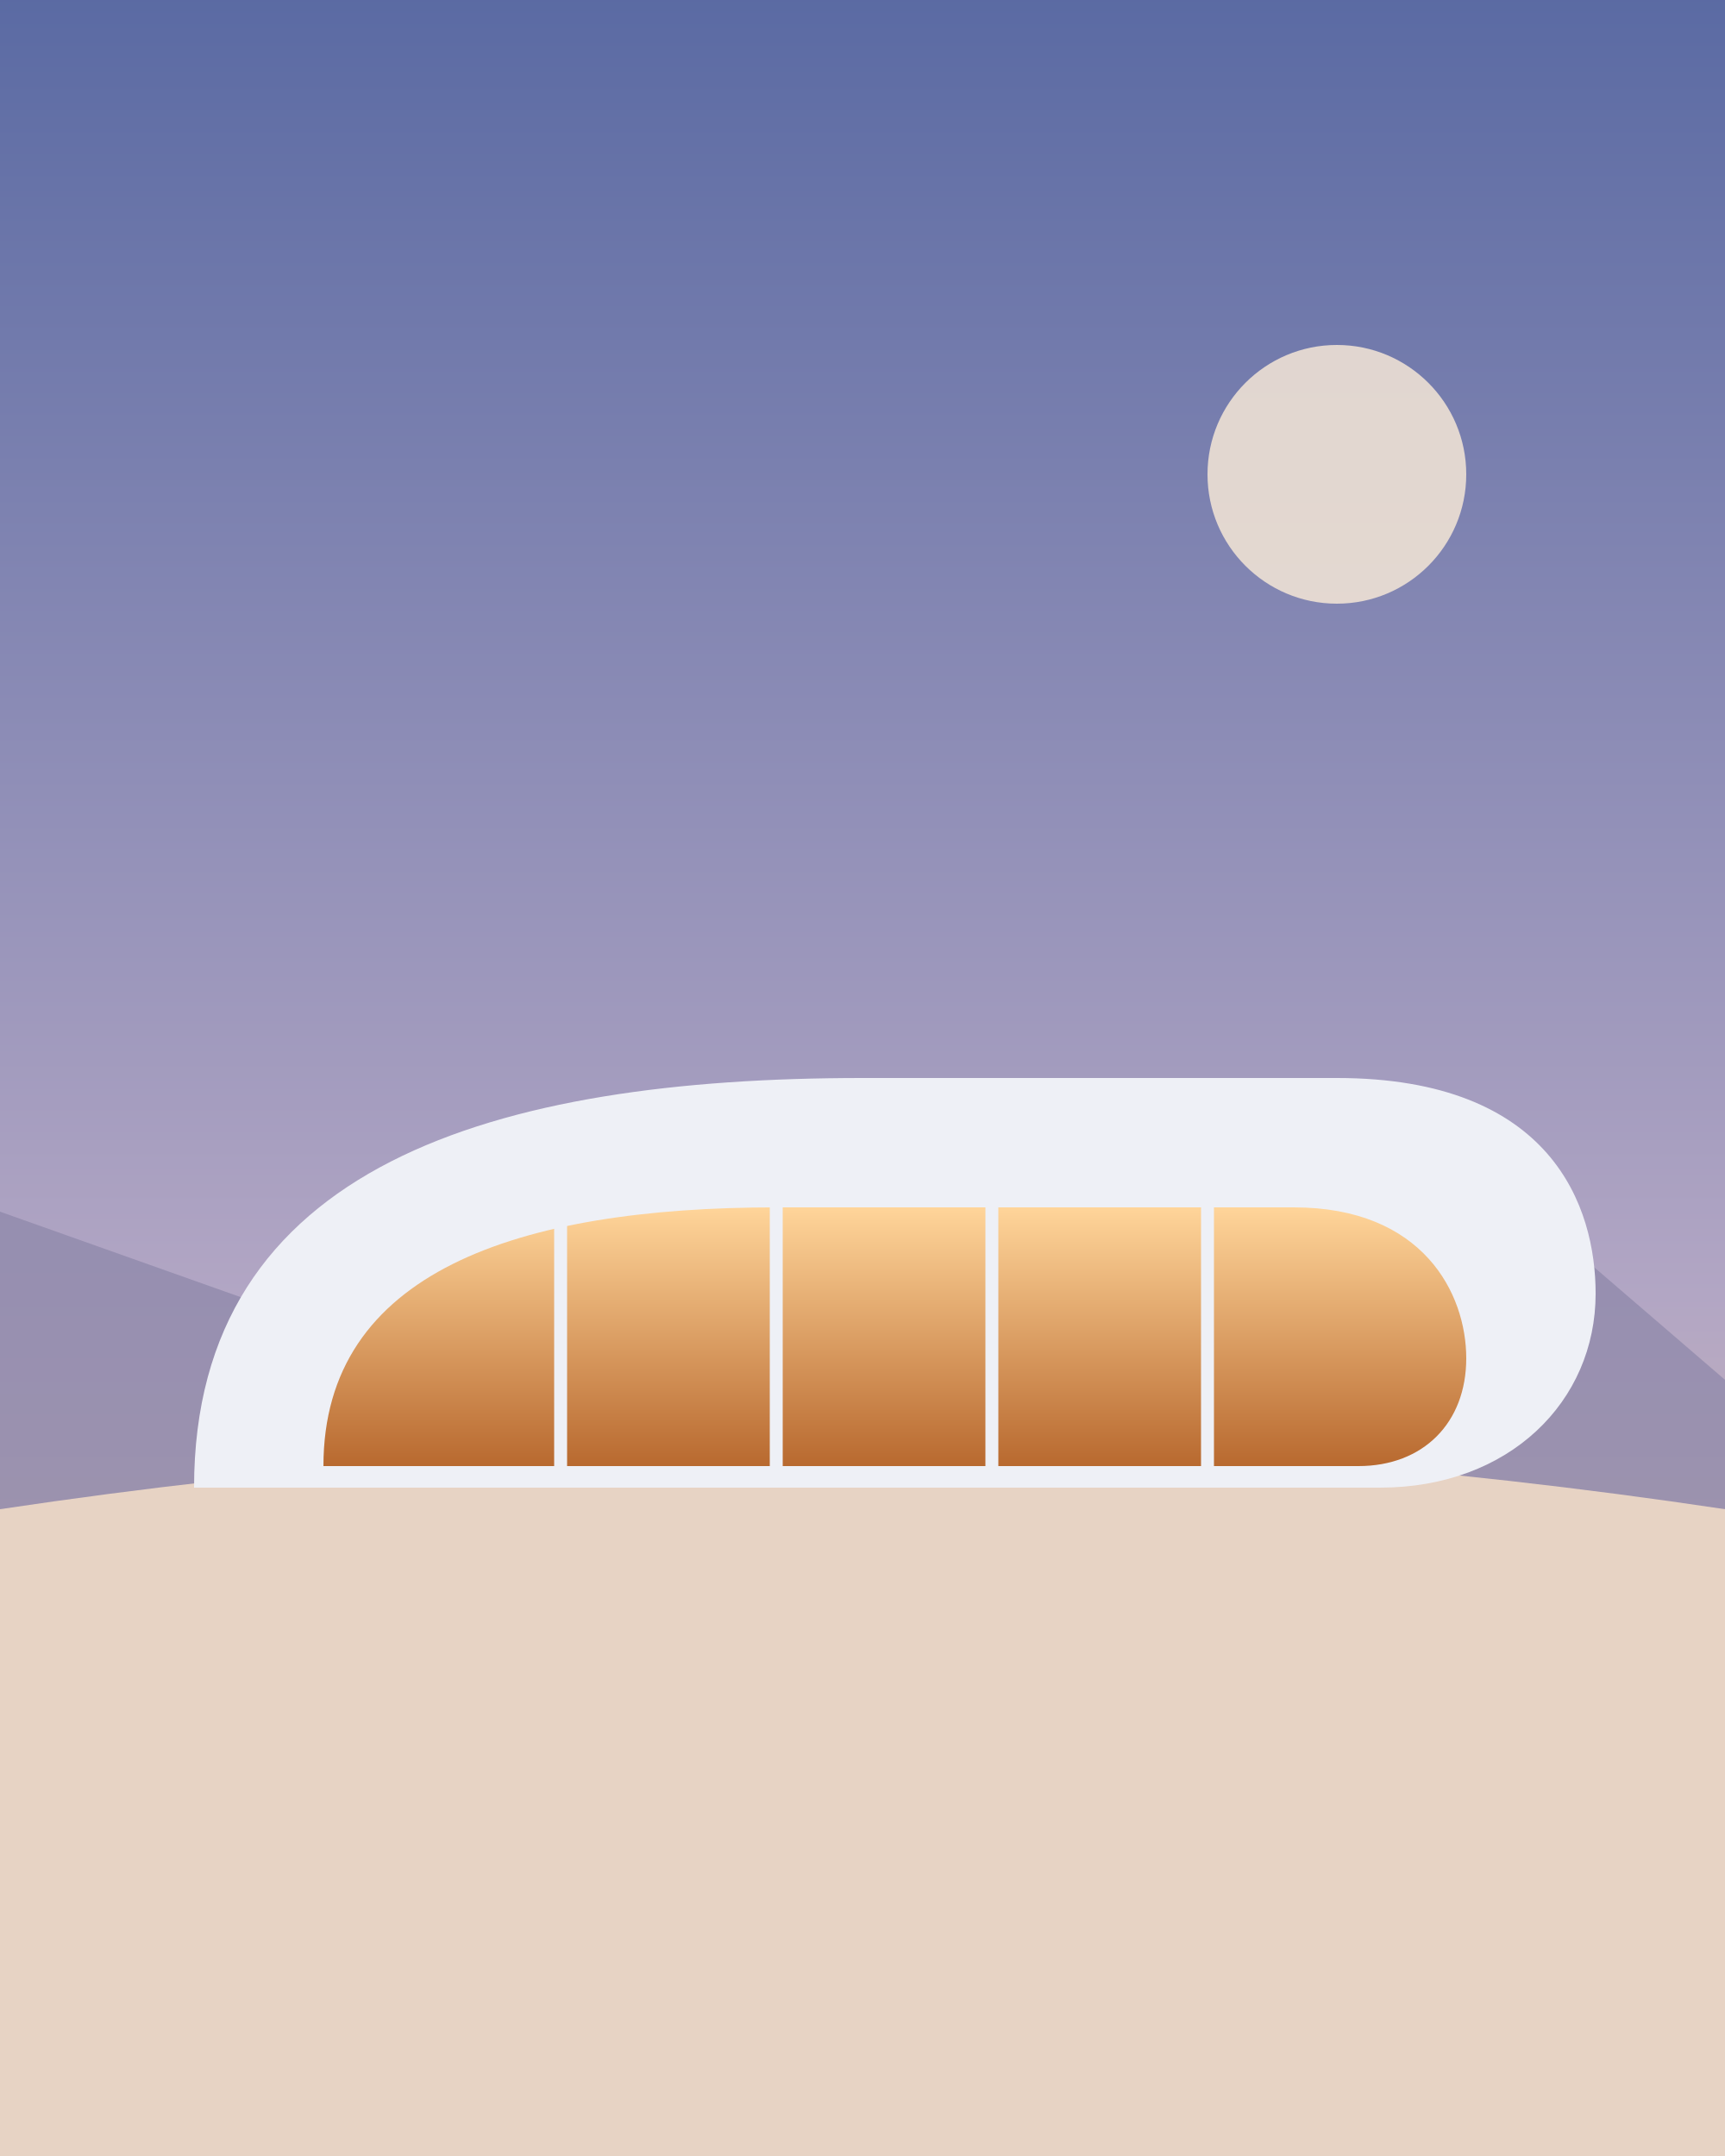
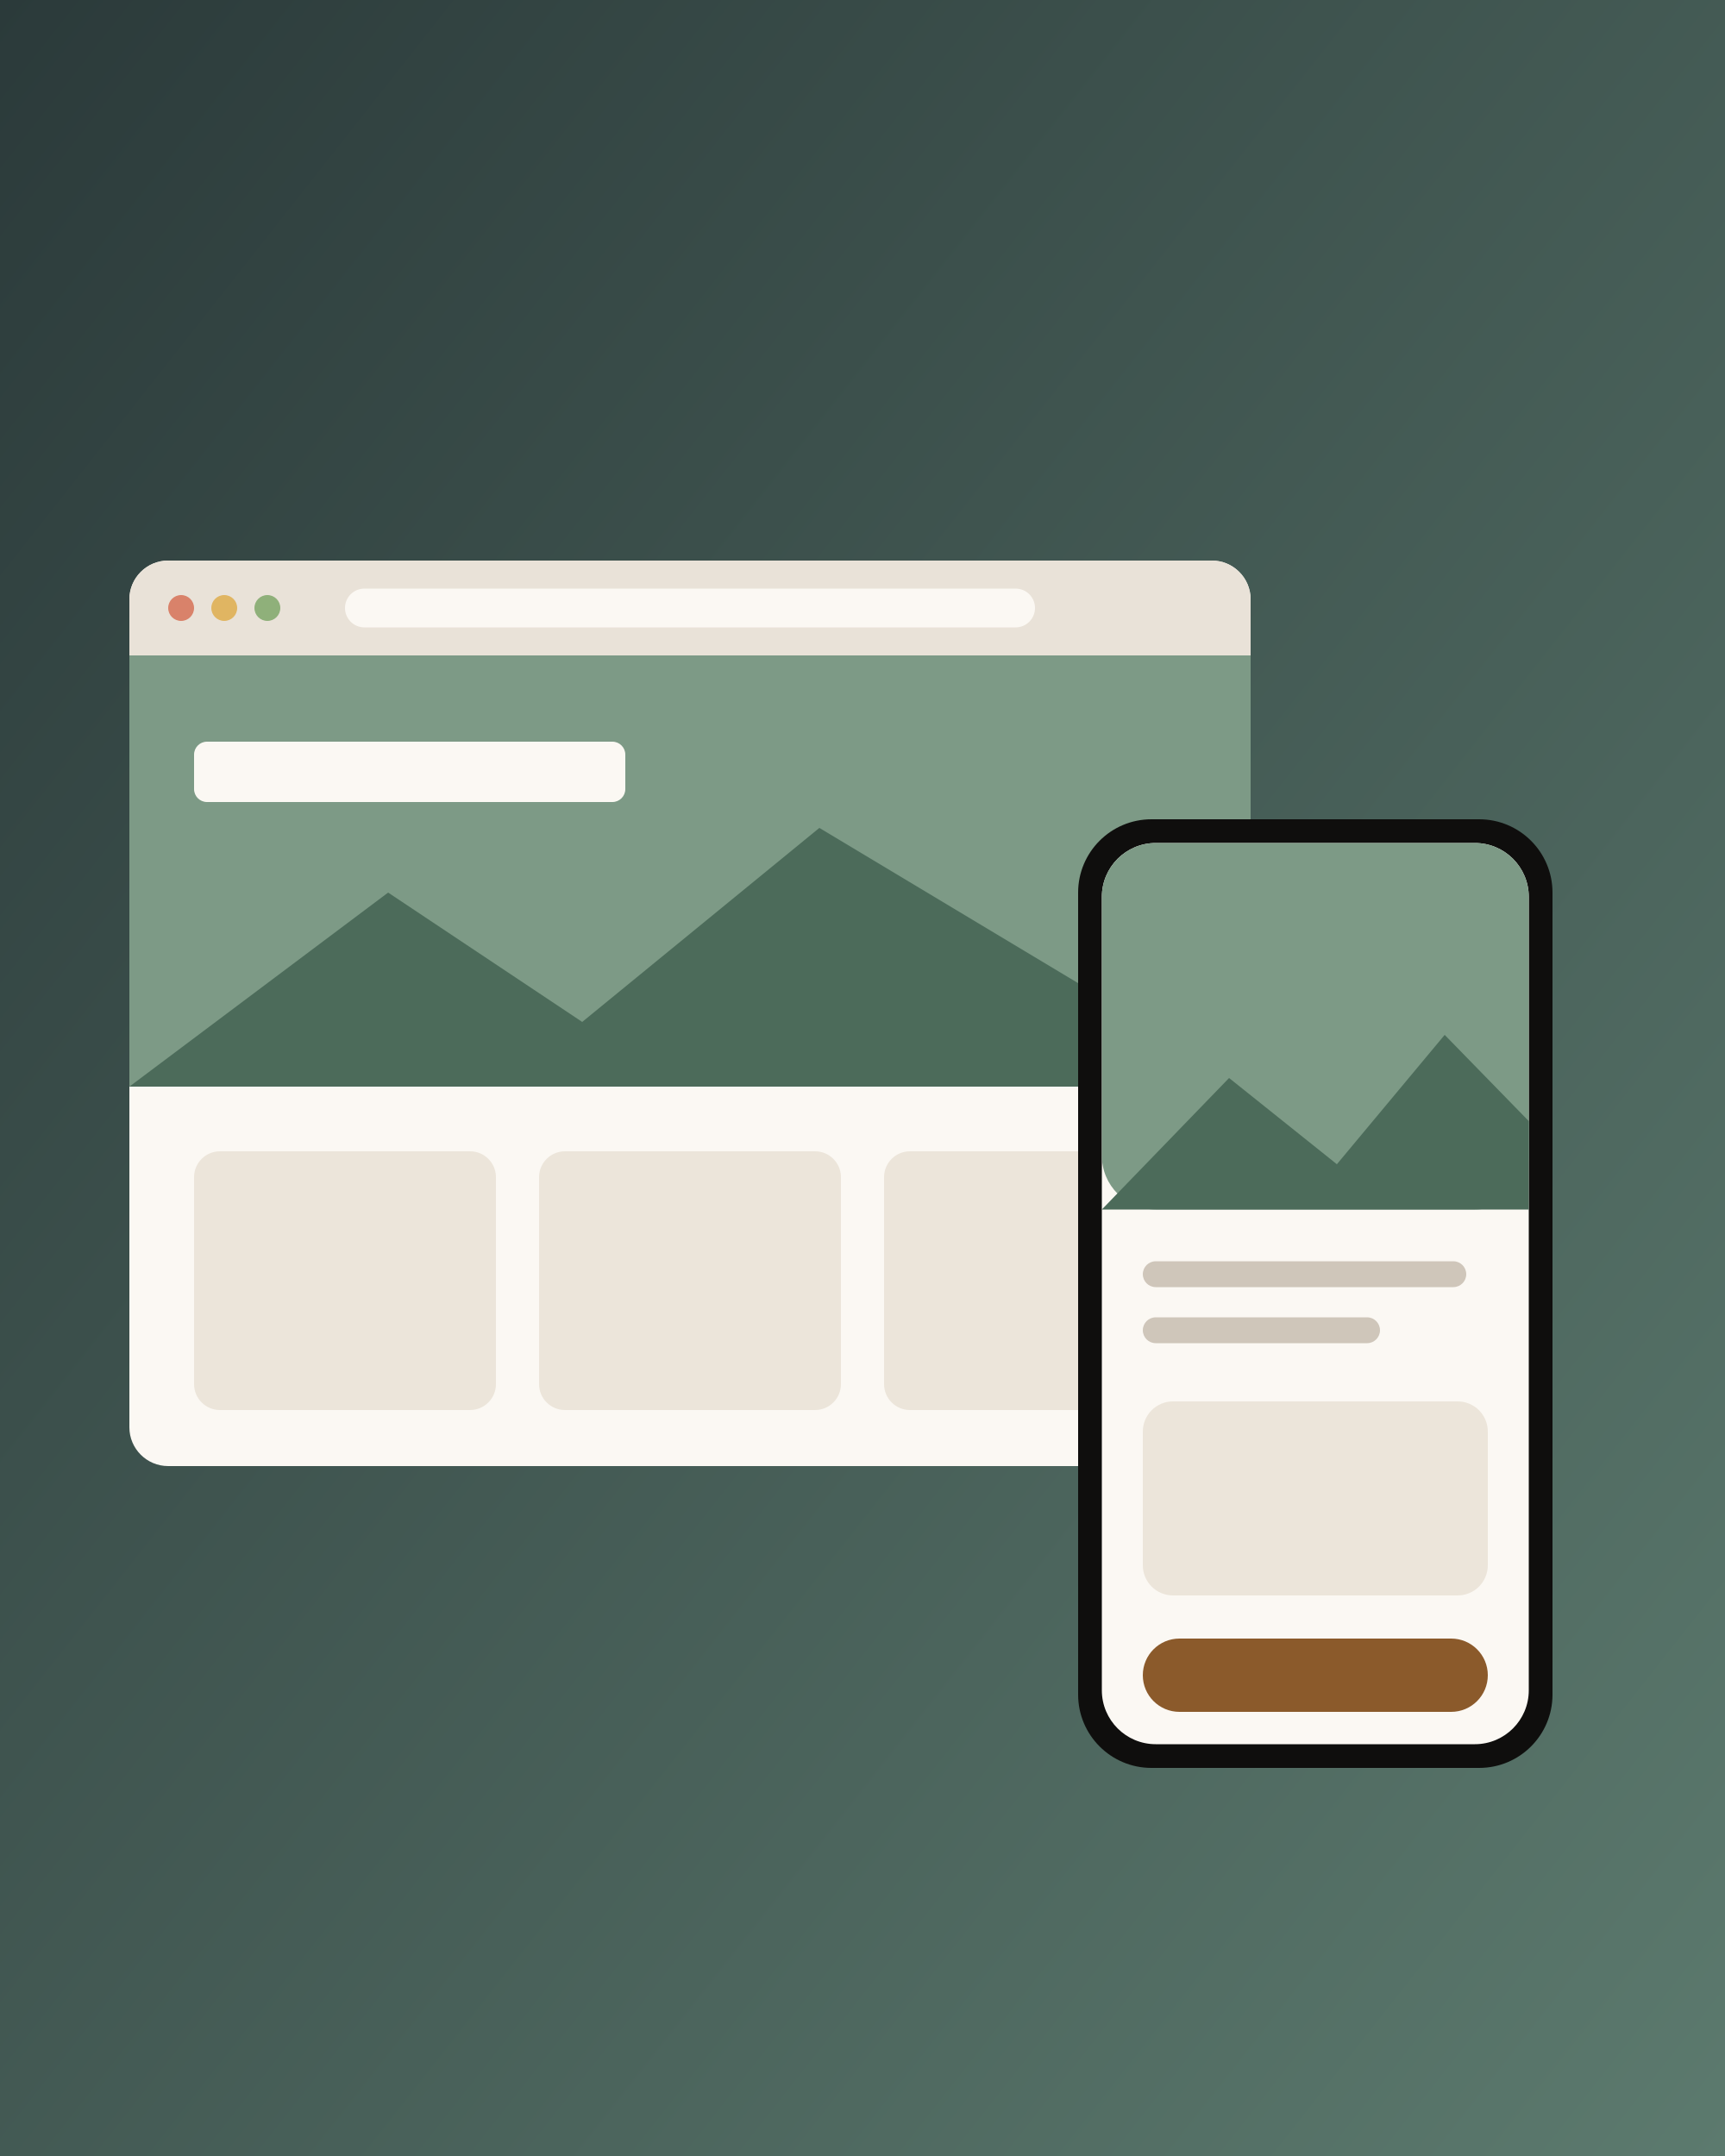
<svg xmlns="http://www.w3.org/2000/svg" viewBox="0 0 800 1000" width="800" height="1000">
  <defs>
-     <linearGradient id="bg" x1="0" y1="0" x2="0" y2="1">
-       <stop offset="0" stop-color="#5a6aa3" />
-       <stop offset=".6" stop-color="#b2a6c4" />
-       <stop offset="1" stop-color="#f0c9a5" />
-     </linearGradient>
-     <linearGradient id="warm" x1="0" y1="0" x2="0" y2="1">
-       <stop offset="0" stop-color="#ffd59a" />
+     <linearGradient id="warm" x1="0" y1="0" x2="1" y2="1">
+       <stop offset="0" stop-color="#f1c48a" />
      <stop offset="1" stop-color="#b8692f" />
    </linearGradient>
    <radialGradient id="halo" cx=".5" cy=".5" r=".5">
-       <stop offset="0" stop-color="#ffcf8f" stop-opacity=".7" />
-       <stop offset="1" stop-color="#ffcf8f" stop-opacity="0" />
+       <stop offset="0" stop-color="#e3a066" stop-opacity=".55" />
+       <stop offset="1" stop-color="#e3a066" stop-opacity="0" />
    </radialGradient>
+     <linearGradient id="screen" x1="0" y1="0" x2="0" y2="1">
+       <stop offset="0" stop-color="#23201d" />
+       <stop offset="1" stop-color="#151311" />
+     </linearGradient>
+     <linearGradient id="bg" x1="0" y1="0" x2="1" y2="1">
+       <stop offset="0" stop-color="#2b3a3a" />
+       <stop offset="1" stop-color="#5c7a6e" />
+     </linearGradient>
  </defs>
  <rect width="800" height="1000" fill="url(#bg)" />
-   <circle cx="620" cy="220" r="60" fill="#f4e6d6" opacity=".85" />
-   <polygon points="0,640 0,562.0 119.119,604.3 180.612,612.6 289.295,616.6 366.872,543.7 445.267,565.7 559.963,525.7 651.33,604.2 737.96,586.6 800,640 800,1040 0,1040" fill="#8c86a8" opacity=".7" />
-   <path d="M0 700 Q400 640 800 700 V1000 H0Z" fill="#e7d3c4" />
-   <path d="M90 690 C90 540 230 500 400 500 H620 C720 500 740 560 740 600 C740 650 700 690 640 690Z" fill="#eef0f6" />
-   <path d="M150 680 C150 590 240 560 360 560 H600 C660 560 680 600 680 630 C680 660 660 680 630 680Z" fill="url(#warm)" />
-   <g stroke="#eef0f6" stroke-width="6">
-     <line x1="260" y1="555" x2="260" y2="685" />
-     <line x1="360" y1="555" x2="360" y2="685" />
-     <line x1="460" y1="555" x2="460" y2="685" />
-     <line x1="560" y1="555" x2="560" y2="685" />
+   <g transform="translate(60 260)">
+     <rect width="520" height="420" rx="18" fill="#fbf8f3" />
+     <rect width="520" height="44" rx="18" fill="#e9e2d8" />
+     <rect y="26" width="520" height="18" fill="#e9e2d8" />
+     <circle cx="24" cy="22" r="6" fill="#d9826a" />
+     <circle cx="44" cy="22" r="6" fill="#e0b562" />
+     <circle cx="64" cy="22" r="6" fill="#8fb07a" />
+     <rect x="100" y="13" width="320" height="18" rx="9" fill="#fbf8f3" />
+     <g transform="translate(0 44)">
+       <rect width="520" height="200" fill="#7d9a86" />
+       <path d="M0 200 L120 110 L210 170 L320 80 L520 200Z" fill="#4c6b5a" />
+       <rect x="30" y="40" width="200" height="28" rx="6" fill="#fbf8f3" />
+       <rect x="30" y="230" width="140" height="120" rx="12" fill="#ece5da" />
+       <rect x="190" y="230" width="140" height="120" rx="12" fill="#ece5da" />
+       <rect x="350" y="230" width="140" height="120" rx="12" fill="#ece5da" />
+     </g>
+   </g>
+   <g transform="translate(500 380)">
+     <rect width="220" height="440" rx="34" fill="#0f0e0d" />
+     <rect x="11" y="11" width="198" height="418" rx="25" fill="#fbf8f3" />
+     <rect x="11" y="11" width="198" height="170" rx="25" fill="#7d9a86" />
+     <path d="M11 181 L70 120 L120 160 L170 100 L209 140 V181Z" fill="#4c6b5a" />
+     <rect x="30" y="205" width="150" height="12" rx="6" fill="#cfc6ba" />
+     <rect x="30" y="231" width="110" height="12" rx="6" fill="#cfc6ba" />
+     <rect x="30" y="270" width="160" height="90" rx="14" fill="#ece5da" />
+     <rect x="30" y="380" width="160" height="34" rx="17" fill="#8b5a2b" />
  </g>
</svg>
